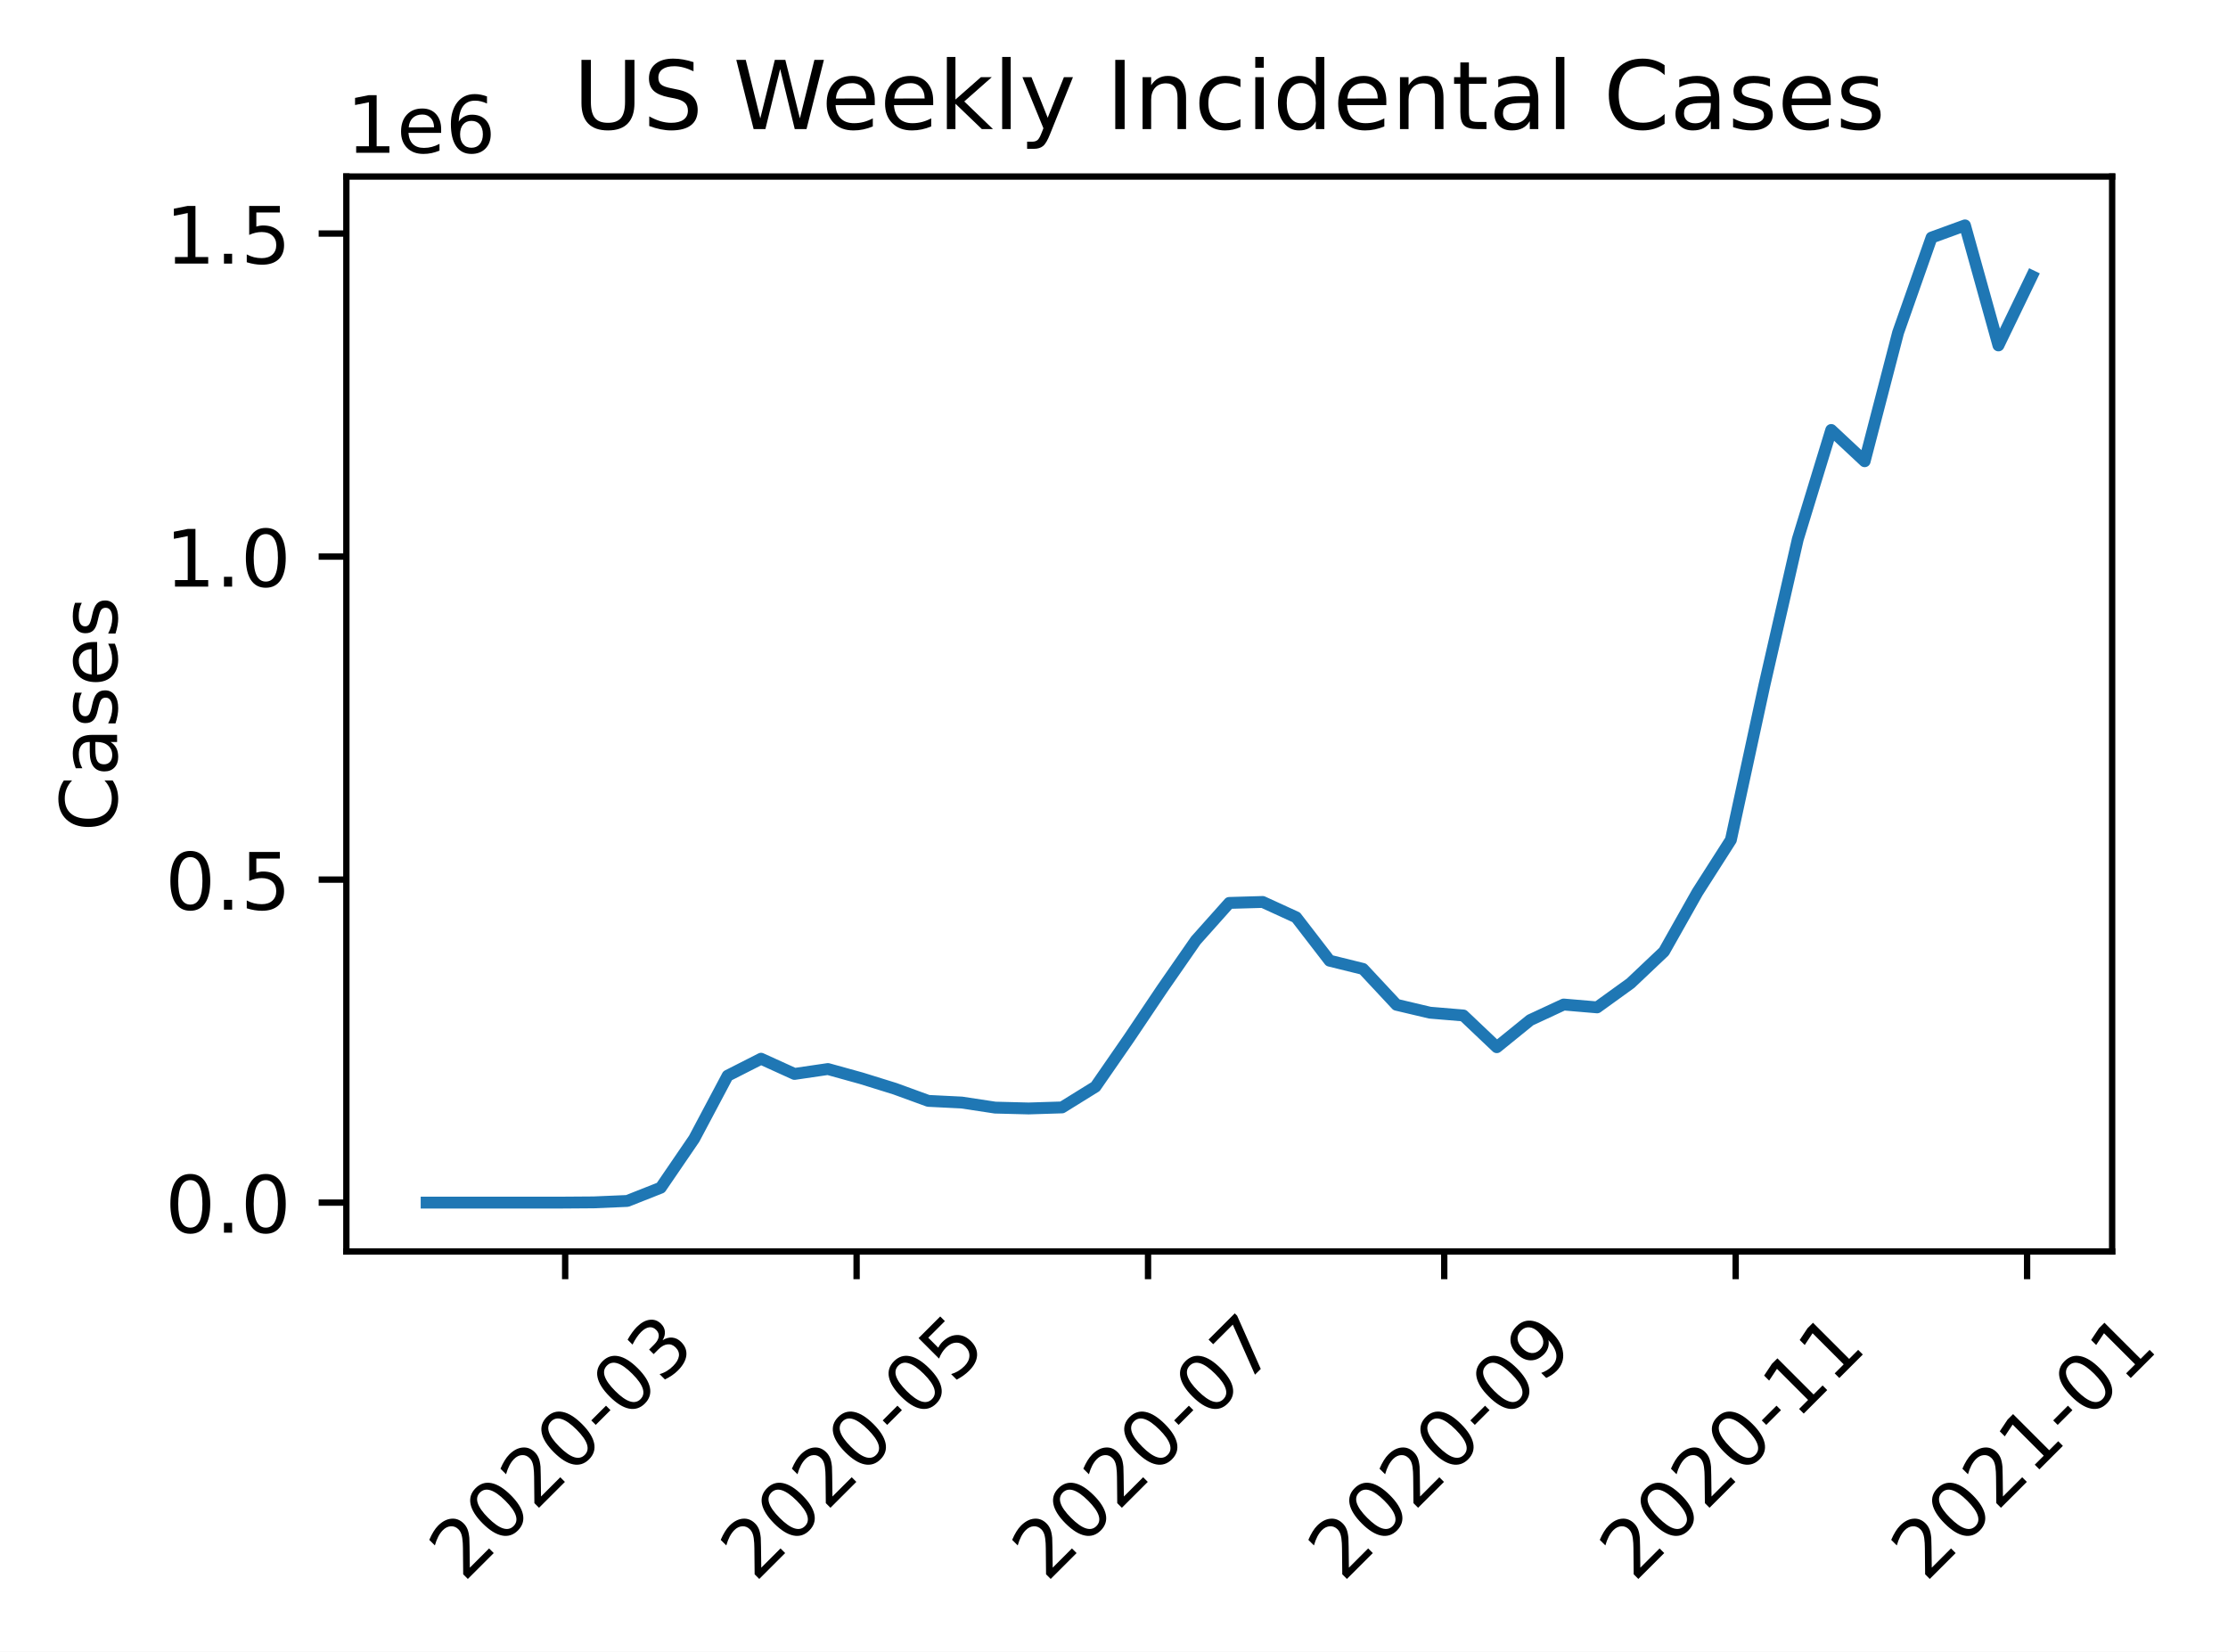
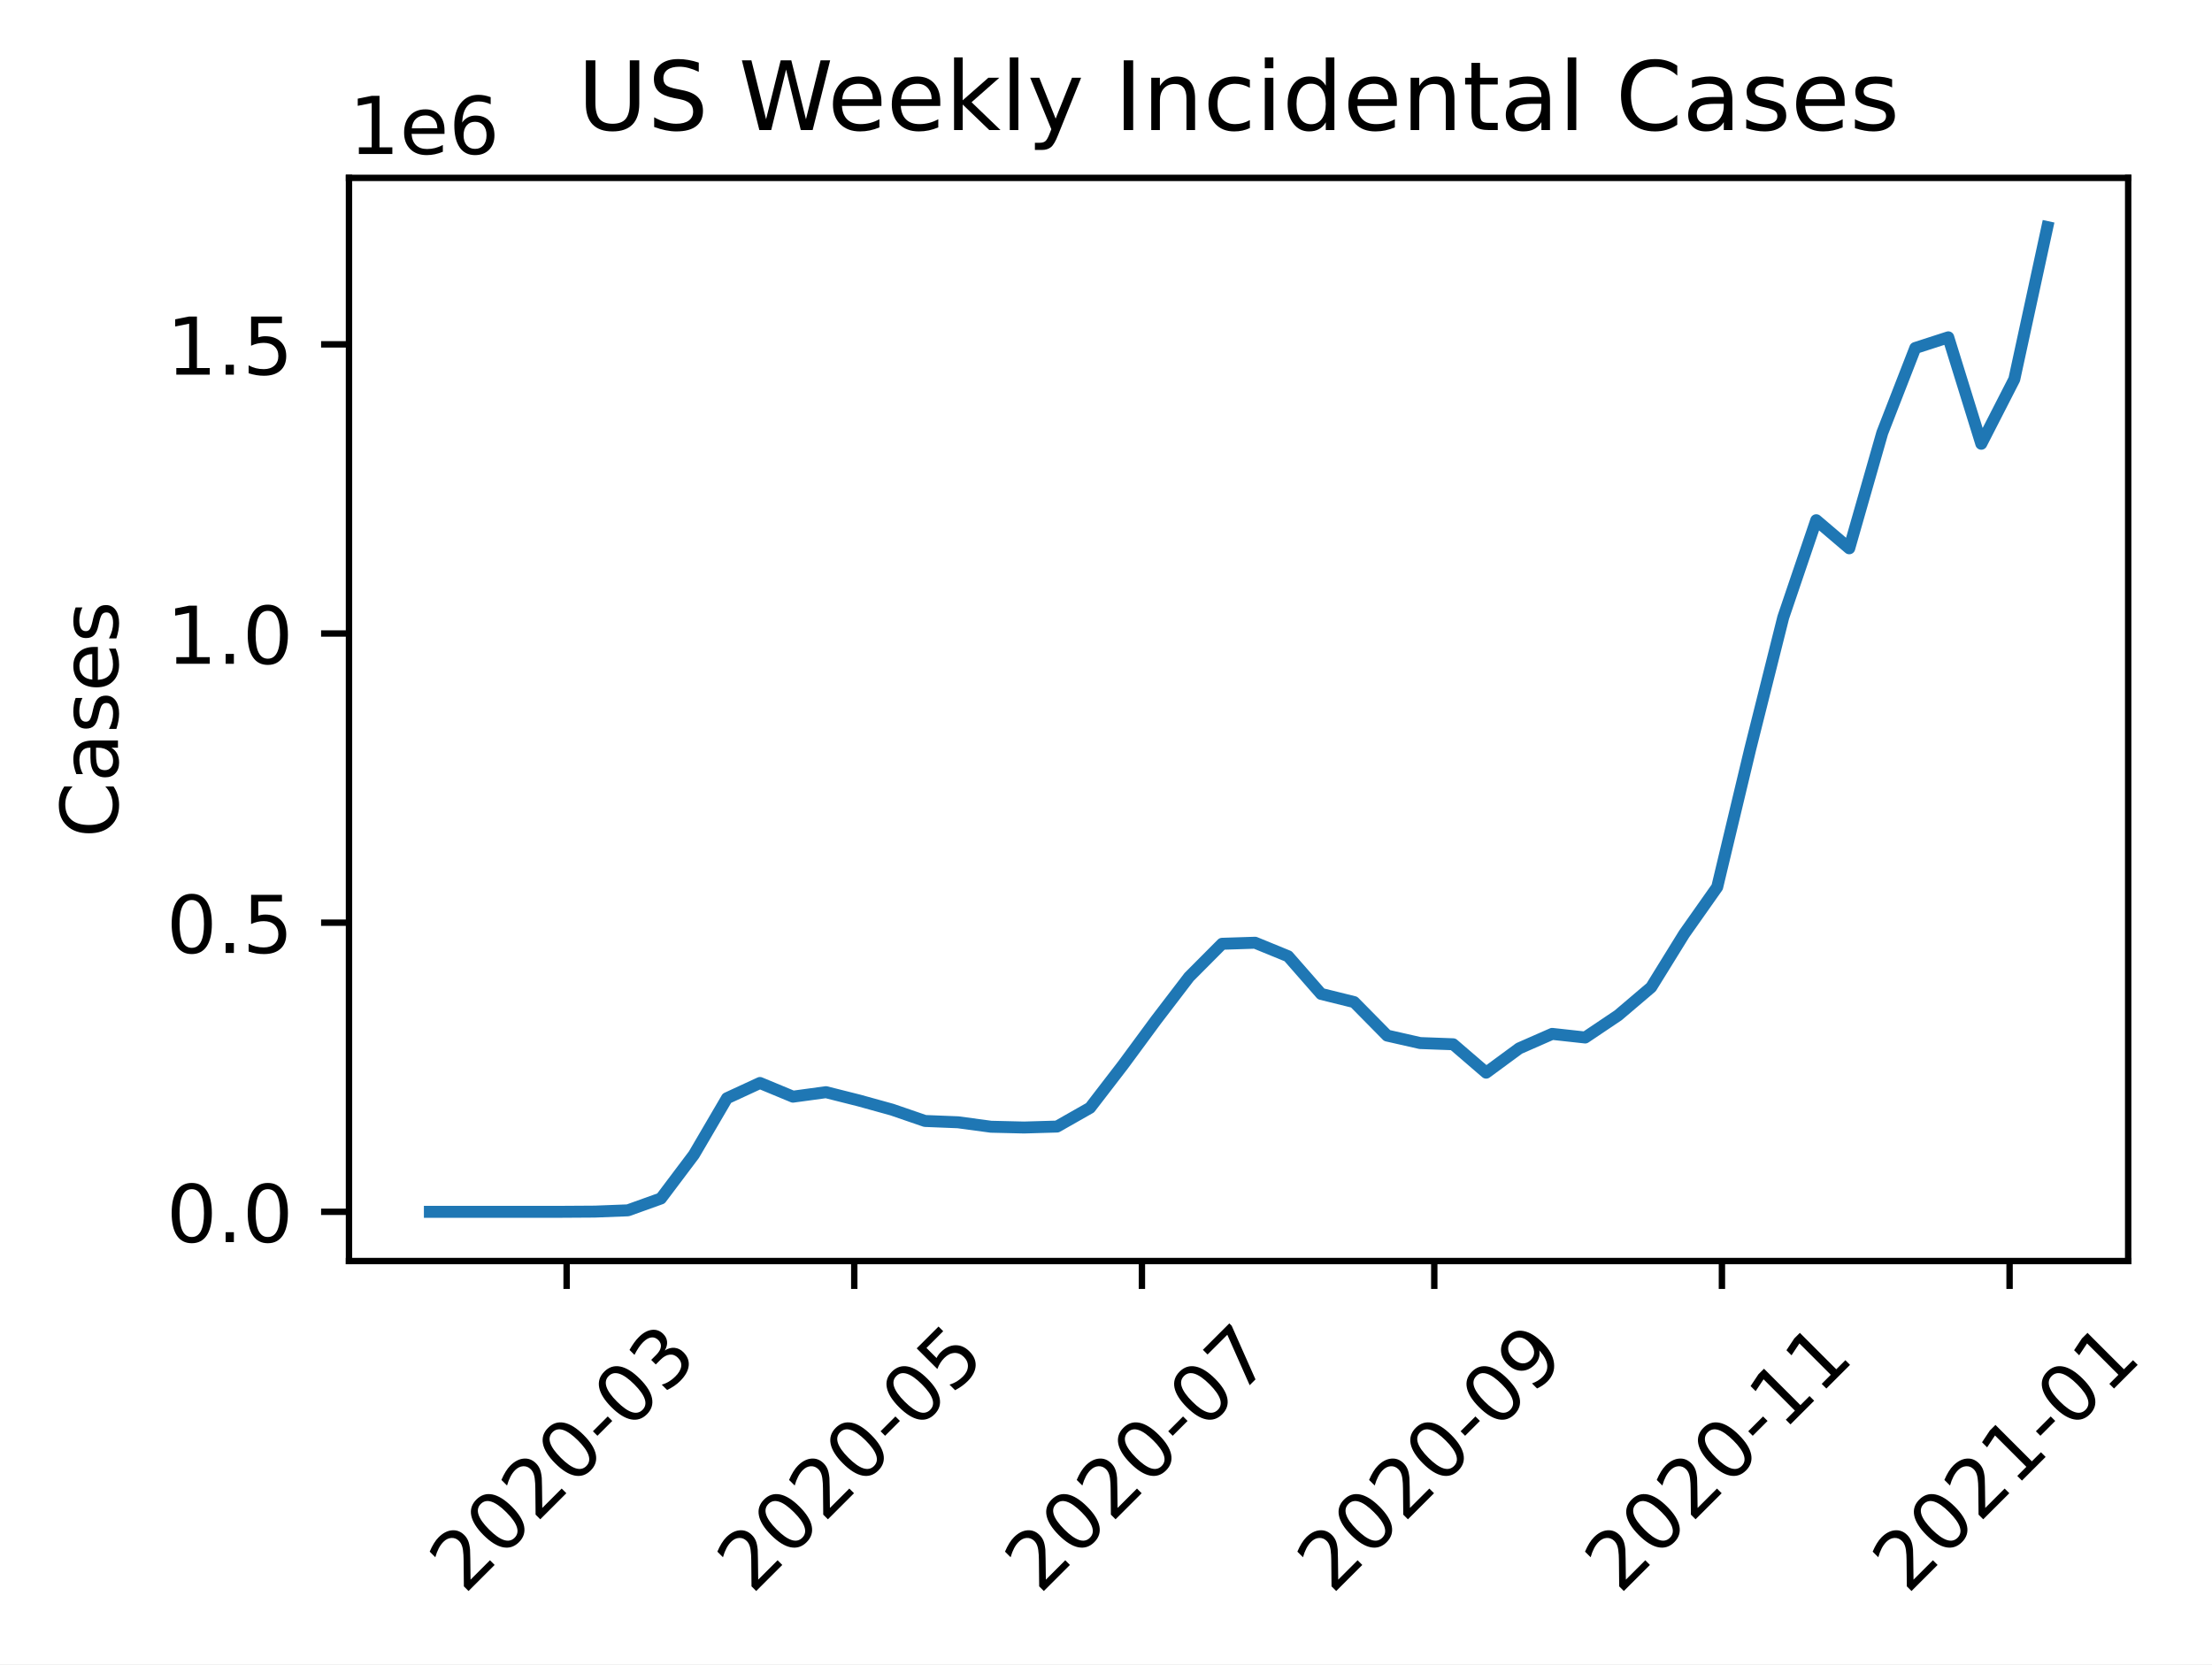
- <svg xmlns="http://www.w3.org/2000/svg" xmlns:xlink="http://www.w3.org/1999/xlink" height="208.807pt" version="1.1" viewBox="0 0 281.626 208.807" width="281.626pt">
+ <svg xmlns="http://www.w3.org/2000/svg" xmlns:xlink="http://www.w3.org/1999/xlink" height="208.807pt" version="1.1" viewBox="0 0 277.497 208.807" width="277.497pt">
  <defs>
    <style type="text/css">
*{stroke-linecap:butt;stroke-linejoin:round;}
  </style>
  </defs>
  <g id="figure_1">
    <g id="patch_1">
-       <path d="M 0 208.807  L 281.626 208.807  L 281.626 0  L 0 0  z " style="fill:#ffffff;" />
+       <path d="M 0 208.807  L 277.497 208.807  L 277.497 0  L 0 0  z " style="fill:#ffffff;" />
    </g>
    <g id="axes_1">
      <g id="patch_2">
        <path d="M 43.781 158.218  L 266.981 158.218  L 266.981 22.318  L 43.781 22.318  z " style="fill:#ffffff;" />
      </g>
      <g id="matplotlib.axis_1">
        <g id="xtick_1">
          <g id="line2d_1">
            <defs>
-               <path d="M 0 0  L 0 3.5  " id="me497955656" style="stroke:#000000;stroke-width:0.8;" />
-             </defs>
-             <g>
-               <use style="stroke:#000000;stroke-width:0.8;" x="71.44" xlink:href="#me497955656" y="158.218" />
+               <path d="M 0 0  L 0 3.5  " id="m89216fed8c" style="stroke:#000000;stroke-width:0.8;" />
+             </defs>
+             <g>
+               <use style="stroke:#000000;stroke-width:0.8;" x="71.082" xlink:href="#m89216fed8c" y="158.218" />
            </g>
          </g>
          <g id="text_1">
            <defs>
              <path d="M 19.188 8.297  L 53.609 8.297  L 53.609 0  L 7.328 0  L 7.328 8.297  Q 12.938 14.109 22.625 23.891  Q 32.328 33.688 34.812 36.531  Q 39.547 41.844 41.422 45.531  Q 43.312 49.219 43.312 52.781  Q 43.312 58.594 39.234 62.25  Q 35.156 65.922 28.609 65.922  Q 23.969 65.922 18.812 64.312  Q 13.672 62.703 7.812 59.422  L 7.812 69.391  Q 13.766 71.781 18.938 73  Q 24.125 74.219 28.422 74.219  Q 39.75 74.219 46.484 68.547  Q 53.219 62.891 53.219 53.422  Q 53.219 48.922 51.531 44.891  Q 49.859 40.875 45.406 35.406  Q 44.188 33.984 37.641 27.219  Q 31.109 20.453 19.188 8.297  z " id="DejaVuSans-50" />
              <path d="M 31.781 66.406  Q 24.172 66.406 20.328 58.906  Q 16.5 51.422 16.5 36.375  Q 16.5 21.391 20.328 13.891  Q 24.172 6.391 31.781 6.391  Q 39.453 6.391 43.281 13.891  Q 47.125 21.391 47.125 36.375  Q 47.125 51.422 43.281 58.906  Q 39.453 66.406 31.781 66.406  z M 31.781 74.219  Q 44.047 74.219 50.516 64.516  Q 56.984 54.828 56.984 36.375  Q 56.984 17.969 50.516 8.266  Q 44.047 -1.422 31.781 -1.422  Q 19.531 -1.422 13.062 8.266  Q 6.594 17.969 6.594 36.375  Q 6.594 54.828 13.062 64.516  Q 19.531 74.219 31.781 74.219  z " id="DejaVuSans-48" />
              <path d="M 4.891 31.391  L 31.203 31.391  L 31.203 23.391  L 4.891 23.391  z " id="DejaVuSans-45" />
              <path d="M 40.578 39.312  Q 47.656 37.797 51.625 33  Q 55.609 28.219 55.609 21.188  Q 55.609 10.406 48.188 4.484  Q 40.766 -1.422 27.094 -1.422  Q 22.516 -1.422 17.656 -0.516  Q 12.797 0.391 7.625 2.203  L 7.625 11.719  Q 11.719 9.328 16.594 8.109  Q 21.484 6.891 26.812 6.891  Q 36.078 6.891 40.938 10.547  Q 45.797 14.203 45.797 21.188  Q 45.797 27.641 41.281 31.266  Q 36.766 34.906 28.719 34.906  L 20.219 34.906  L 20.219 43.016  L 29.109 43.016  Q 36.375 43.016 40.234 45.922  Q 44.094 48.828 44.094 54.297  Q 44.094 59.906 40.109 62.906  Q 36.141 65.922 28.719 65.922  Q 24.656 65.922 20.016 65.031  Q 15.375 64.156 9.812 62.312  L 9.812 71.094  Q 15.438 72.656 20.344 73.438  Q 25.25 74.219 29.594 74.219  Q 40.828 74.219 47.359 69.109  Q 53.906 64.016 53.906 55.328  Q 53.906 49.266 50.438 45.094  Q 46.969 40.922 40.578 39.312  z " id="DejaVuSans-51" />
            </defs>
-             <g transform="translate(58.61841 200.1359)rotate(-45)scale(0.1 -0.1)">
+             <g transform="translate(58.261 200.1359)rotate(-45)scale(0.1 -0.1)">
              <use xlink:href="#DejaVuSans-50" />
              <use x="63.623" xlink:href="#DejaVuSans-48" />
              <use x="127.246" xlink:href="#DejaVuSans-50" />
              <use x="190.869" xlink:href="#DejaVuSans-48" />
              <use x="254.492" xlink:href="#DejaVuSans-45" />
              <use x="290.576" xlink:href="#DejaVuSans-48" />
              <use x="354.199" xlink:href="#DejaVuSans-51" />
            </g>
          </g>
        </g>
        <g id="xtick_2">
          <g id="line2d_2">
            <g>
-               <use style="stroke:#000000;stroke-width:0.8;" x="108.277" xlink:href="#me497955656" y="158.218" />
+               <use style="stroke:#000000;stroke-width:0.8;" x="107.168" xlink:href="#m89216fed8c" y="158.218" />
            </g>
          </g>
          <g id="text_2">
            <defs>
              <path d="M 10.797 72.906  L 49.516 72.906  L 49.516 64.594  L 19.828 64.594  L 19.828 46.734  Q 21.969 47.469 24.109 47.828  Q 26.266 48.188 28.422 48.188  Q 40.625 48.188 47.75 41.5  Q 54.891 34.812 54.891 23.391  Q 54.891 11.625 47.562 5.094  Q 40.234 -1.422 26.906 -1.422  Q 22.312 -1.422 17.547 -0.641  Q 12.797 0.141 7.719 1.703  L 7.719 11.625  Q 12.109 9.234 16.797 8.062  Q 21.484 6.891 26.703 6.891  Q 35.156 6.891 40.078 11.328  Q 45.016 15.766 45.016 23.391  Q 45.016 31 40.078 35.438  Q 35.156 39.891 26.703 39.891  Q 22.75 39.891 18.812 39.016  Q 14.891 38.141 10.797 36.281  z " id="DejaVuSans-53" />
            </defs>
-             <g transform="translate(95.45607 200.1359)rotate(-45)scale(0.1 -0.1)">
+             <g transform="translate(94.34687 200.1359)rotate(-45)scale(0.1 -0.1)">
              <use xlink:href="#DejaVuSans-50" />
              <use x="63.623" xlink:href="#DejaVuSans-48" />
              <use x="127.246" xlink:href="#DejaVuSans-50" />
              <use x="190.869" xlink:href="#DejaVuSans-48" />
              <use x="254.492" xlink:href="#DejaVuSans-45" />
              <use x="290.576" xlink:href="#DejaVuSans-48" />
              <use x="354.199" xlink:href="#DejaVuSans-53" />
            </g>
          </g>
        </g>
        <g id="xtick_3">
          <g id="line2d_3">
            <g>
-               <use style="stroke:#000000;stroke-width:0.8;" x="145.115" xlink:href="#me497955656" y="158.218" />
+               <use style="stroke:#000000;stroke-width:0.8;" x="143.254" xlink:href="#m89216fed8c" y="158.218" />
            </g>
          </g>
          <g id="text_3">
            <defs>
              <path d="M 8.203 72.906  L 55.078 72.906  L 55.078 68.703  L 28.609 0  L 18.312 0  L 43.219 64.594  L 8.203 64.594  z " id="DejaVuSans-55" />
            </defs>
-             <g transform="translate(132.2937 200.1359)rotate(-45)scale(0.1 -0.1)">
+             <g transform="translate(130.4327 200.1359)rotate(-45)scale(0.1 -0.1)">
              <use xlink:href="#DejaVuSans-50" />
              <use x="63.623" xlink:href="#DejaVuSans-48" />
              <use x="127.246" xlink:href="#DejaVuSans-50" />
              <use x="190.869" xlink:href="#DejaVuSans-48" />
              <use x="254.492" xlink:href="#DejaVuSans-45" />
              <use x="290.576" xlink:href="#DejaVuSans-48" />
              <use x="354.199" xlink:href="#DejaVuSans-55" />
            </g>
          </g>
        </g>
        <g id="xtick_4">
          <g id="line2d_4">
            <g>
-               <use style="stroke:#000000;stroke-width:0.8;" x="182.557" xlink:href="#me497955656" y="158.218" />
+               <use style="stroke:#000000;stroke-width:0.8;" x="179.931" xlink:href="#m89216fed8c" y="158.218" />
            </g>
          </g>
          <g id="text_4">
            <defs>
              <path d="M 10.984 1.516  L 10.984 10.5  Q 14.703 8.734 18.5 7.812  Q 22.312 6.891 25.984 6.891  Q 35.75 6.891 40.891 13.453  Q 46.047 20.016 46.781 33.406  Q 43.953 29.203 39.594 26.953  Q 35.25 24.703 29.984 24.703  Q 19.047 24.703 12.672 31.312  Q 6.297 37.938 6.297 49.422  Q 6.297 60.641 12.938 67.422  Q 19.578 74.219 30.609 74.219  Q 43.266 74.219 49.922 64.516  Q 56.594 54.828 56.594 36.375  Q 56.594 19.141 48.406 8.859  Q 40.234 -1.422 26.422 -1.422  Q 22.703 -1.422 18.891 -0.688  Q 15.094 0.047 10.984 1.516  z M 30.609 32.422  Q 37.25 32.422 41.125 36.953  Q 45.016 41.5 45.016 49.422  Q 45.016 57.281 41.125 61.844  Q 37.25 66.406 30.609 66.406  Q 23.969 66.406 20.094 61.844  Q 16.219 57.281 16.219 49.422  Q 16.219 41.5 20.094 36.953  Q 23.969 32.422 30.609 32.422  z " id="DejaVuSans-57" />
            </defs>
-             <g transform="translate(169.7353 200.1359)rotate(-45)scale(0.1 -0.1)">
+             <g transform="translate(167.1102 200.1359)rotate(-45)scale(0.1 -0.1)">
              <use xlink:href="#DejaVuSans-50" />
              <use x="63.623" xlink:href="#DejaVuSans-48" />
              <use x="127.246" xlink:href="#DejaVuSans-50" />
              <use x="190.869" xlink:href="#DejaVuSans-48" />
              <use x="254.492" xlink:href="#DejaVuSans-45" />
              <use x="290.576" xlink:href="#DejaVuSans-48" />
              <use x="354.199" xlink:href="#DejaVuSans-57" />
            </g>
          </g>
        </g>
        <g id="xtick_5">
          <g id="line2d_5">
            <g>
-               <use style="stroke:#000000;stroke-width:0.8;" x="219.394" xlink:href="#me497955656" y="158.218" />
+               <use style="stroke:#000000;stroke-width:0.8;" x="216.017" xlink:href="#m89216fed8c" y="158.218" />
            </g>
          </g>
          <g id="text_5">
            <defs>
              <path d="M 12.406 8.297  L 28.516 8.297  L 28.516 63.922  L 10.984 60.406  L 10.984 69.391  L 28.422 72.906  L 38.281 72.906  L 38.281 8.297  L 54.391 8.297  L 54.391 0  L 12.406 0  z " id="DejaVuSans-49" />
            </defs>
-             <g transform="translate(206.573 200.1359)rotate(-45)scale(0.1 -0.1)">
+             <g transform="translate(203.1961 200.1359)rotate(-45)scale(0.1 -0.1)">
              <use xlink:href="#DejaVuSans-50" />
              <use x="63.623" xlink:href="#DejaVuSans-48" />
              <use x="127.246" xlink:href="#DejaVuSans-50" />
              <use x="190.869" xlink:href="#DejaVuSans-48" />
              <use x="254.492" xlink:href="#DejaVuSans-45" />
              <use x="290.576" xlink:href="#DejaVuSans-49" />
              <use x="354.199" xlink:href="#DejaVuSans-49" />
            </g>
          </g>
        </g>
        <g id="xtick_6">
          <g id="line2d_6">
            <g>
-               <use style="stroke:#000000;stroke-width:0.8;" x="256.232" xlink:href="#me497955656" y="158.218" />
+               <use style="stroke:#000000;stroke-width:0.8;" x="252.103" xlink:href="#m89216fed8c" y="158.218" />
            </g>
          </g>
          <g id="text_6">
-             <g transform="translate(243.4106 200.1359)rotate(-45)scale(0.1 -0.1)">
+             <g transform="translate(239.2819 200.1359)rotate(-45)scale(0.1 -0.1)">
              <use xlink:href="#DejaVuSans-50" />
              <use x="63.623" xlink:href="#DejaVuSans-48" />
              <use x="127.246" xlink:href="#DejaVuSans-50" />
              <use x="190.869" xlink:href="#DejaVuSans-49" />
              <use x="254.492" xlink:href="#DejaVuSans-45" />
              <use x="290.576" xlink:href="#DejaVuSans-48" />
              <use x="354.199" xlink:href="#DejaVuSans-49" />
            </g>
          </g>
        </g>
      </g>
      <g id="matplotlib.axis_2">
        <g id="ytick_1">
          <g id="line2d_7">
            <defs>
-               <path d="M 0 0  L -3.5 0  " id="mad3ce3b743" style="stroke:#000000;stroke-width:0.8;" />
-             </defs>
-             <g>
-               <use style="stroke:#000000;stroke-width:0.8;" x="43.781" xlink:href="#mad3ce3b743" y="152.041" />
+               <path d="M 0 0  L -3.5 0  " id="me49a10a265" style="stroke:#000000;stroke-width:0.8;" />
+             </defs>
+             <g>
+               <use style="stroke:#000000;stroke-width:0.8;" x="43.781" xlink:href="#me49a10a265" y="152.041" />
            </g>
          </g>
          <g id="text_7">
            <defs>
              <path d="M 10.688 12.406  L 21 12.406  L 21 0  L 10.688 0  z " id="DejaVuSans-46" />
            </defs>
            <g transform="translate(20.87813 155.8402)scale(0.1 -0.1)">
              <use xlink:href="#DejaVuSans-48" />
              <use x="63.623" xlink:href="#DejaVuSans-46" />
              <use x="95.41" xlink:href="#DejaVuSans-48" />
            </g>
          </g>
        </g>
        <g id="ytick_2">
          <g id="line2d_8">
            <g>
-               <use style="stroke:#000000;stroke-width:0.8;" x="43.781" xlink:href="#mad3ce3b743" y="111.203" />
+               <use style="stroke:#000000;stroke-width:0.8;" x="43.781" xlink:href="#me49a10a265" y="115.762" />
            </g>
          </g>
          <g id="text_8">
-             <g transform="translate(20.87813 115.0018)scale(0.1 -0.1)">
+             <g transform="translate(20.87813 119.5612)scale(0.1 -0.1)">
              <use xlink:href="#DejaVuSans-48" />
              <use x="63.623" xlink:href="#DejaVuSans-46" />
              <use x="95.41" xlink:href="#DejaVuSans-53" />
            </g>
          </g>
        </g>
        <g id="ytick_3">
          <g id="line2d_9">
            <g>
-               <use style="stroke:#000000;stroke-width:0.8;" x="43.781" xlink:href="#mad3ce3b743" y="70.364" />
+               <use style="stroke:#000000;stroke-width:0.8;" x="43.781" xlink:href="#me49a10a265" y="79.483" />
            </g>
          </g>
          <g id="text_9">
-             <g transform="translate(20.87813 74.16344)scale(0.1 -0.1)">
+             <g transform="translate(20.87813 83.28221)scale(0.1 -0.1)">
              <use xlink:href="#DejaVuSans-49" />
              <use x="63.623" xlink:href="#DejaVuSans-46" />
              <use x="95.41" xlink:href="#DejaVuSans-48" />
            </g>
          </g>
        </g>
        <g id="ytick_4">
          <g id="line2d_10">
            <g>
-               <use style="stroke:#000000;stroke-width:0.8;" x="43.781" xlink:href="#mad3ce3b743" y="29.526" />
+               <use style="stroke:#000000;stroke-width:0.8;" x="43.781" xlink:href="#me49a10a265" y="43.204" />
            </g>
          </g>
          <g id="text_10">
-             <g transform="translate(20.87813 33.32505)scale(0.1 -0.1)">
+             <g transform="translate(20.87813 47.00321)scale(0.1 -0.1)">
              <use xlink:href="#DejaVuSans-49" />
              <use x="63.623" xlink:href="#DejaVuSans-46" />
              <use x="95.41" xlink:href="#DejaVuSans-53" />
            </g>
          </g>
        </g>
        <g id="text_11">
          <defs>
            <path d="M 64.406 67.281  L 64.406 56.891  Q 59.422 61.531 53.781 63.812  Q 48.141 66.109 41.797 66.109  Q 29.297 66.109 22.656 58.469  Q 16.016 50.828 16.016 36.375  Q 16.016 21.969 22.656 14.328  Q 29.297 6.688 41.797 6.688  Q 48.141 6.688 53.781 8.984  Q 59.422 11.281 64.406 15.922  L 64.406 5.609  Q 59.234 2.094 53.438 0.328  Q 47.656 -1.422 41.219 -1.422  Q 24.656 -1.422 15.125 8.703  Q 5.609 18.844 5.609 36.375  Q 5.609 53.953 15.125 64.078  Q 24.656 74.219 41.219 74.219  Q 47.75 74.219 53.531 72.484  Q 59.328 70.75 64.406 67.281  z " id="DejaVuSans-67" />
            <path d="M 34.281 27.484  Q 23.391 27.484 19.188 25  Q 14.984 22.516 14.984 16.5  Q 14.984 11.719 18.141 8.906  Q 21.297 6.109 26.703 6.109  Q 34.188 6.109 38.703 11.406  Q 43.219 16.703 43.219 25.484  L 43.219 27.484  z M 52.203 31.203  L 52.203 0  L 43.219 0  L 43.219 8.297  Q 40.141 3.328 35.547 0.953  Q 30.953 -1.422 24.312 -1.422  Q 15.922 -1.422 10.953 3.297  Q 6 8.016 6 15.922  Q 6 25.141 12.172 29.828  Q 18.359 34.516 30.609 34.516  L 43.219 34.516  L 43.219 35.406  Q 43.219 41.609 39.141 45  Q 35.062 48.391 27.688 48.391  Q 23 48.391 18.547 47.266  Q 14.109 46.141 10.016 43.891  L 10.016 52.203  Q 14.938 54.109 19.578 55.047  Q 24.219 56 28.609 56  Q 40.484 56 46.344 49.844  Q 52.203 43.703 52.203 31.203  z " id="DejaVuSans-97" />
            <path d="M 44.281 53.078  L 44.281 44.578  Q 40.484 46.531 36.375 47.5  Q 32.281 48.484 27.875 48.484  Q 21.188 48.484 17.844 46.438  Q 14.5 44.391 14.5 40.281  Q 14.5 37.156 16.891 35.375  Q 19.281 33.594 26.516 31.984  L 29.594 31.297  Q 39.156 29.25 43.188 25.516  Q 47.219 21.781 47.219 15.094  Q 47.219 7.469 41.188 3.016  Q 35.156 -1.422 24.609 -1.422  Q 20.219 -1.422 15.453 -0.562  Q 10.688 0.297 5.422 2  L 5.422 11.281  Q 10.406 8.688 15.234 7.391  Q 20.062 6.109 24.812 6.109  Q 31.156 6.109 34.562 8.281  Q 37.984 10.453 37.984 14.406  Q 37.984 18.062 35.516 20.016  Q 33.062 21.969 24.703 23.781  L 21.578 24.516  Q 13.234 26.266 9.516 29.906  Q 5.812 33.547 5.812 39.891  Q 5.812 47.609 11.281 51.797  Q 16.75 56 26.812 56  Q 31.781 56 36.172 55.266  Q 40.578 54.547 44.281 53.078  z " id="DejaVuSans-115" />
            <path d="M 56.203 29.594  L 56.203 25.203  L 14.891 25.203  Q 15.484 15.922 20.484 11.062  Q 25.484 6.203 34.422 6.203  Q 39.594 6.203 44.453 7.469  Q 49.312 8.734 54.109 11.281  L 54.109 2.781  Q 49.266 0.734 44.188 -0.344  Q 39.109 -1.422 33.891 -1.422  Q 20.797 -1.422 13.156 6.188  Q 5.516 13.812 5.516 26.812  Q 5.516 40.234 12.766 48.109  Q 20.016 56 32.328 56  Q 43.359 56 49.781 48.891  Q 56.203 41.797 56.203 29.594  z M 47.219 32.234  Q 47.125 39.594 43.094 43.984  Q 39.062 48.391 32.422 48.391  Q 24.906 48.391 20.391 44.141  Q 15.875 39.891 15.188 32.172  z " id="DejaVuSans-101" />
          </defs>
          <g transform="translate(14.79844 105.1095)rotate(-90)scale(0.1 -0.1)">
            <use xlink:href="#DejaVuSans-67" />
            <use x="69.824" xlink:href="#DejaVuSans-97" />
            <use x="131.104" xlink:href="#DejaVuSans-115" />
            <use x="183.203" xlink:href="#DejaVuSans-101" />
            <use x="244.727" xlink:href="#DejaVuSans-115" />
          </g>
        </g>
        <g id="text_12">
          <defs>
            <path d="M 33.016 40.375  Q 26.375 40.375 22.484 35.828  Q 18.609 31.297 18.609 23.391  Q 18.609 15.531 22.484 10.953  Q 26.375 6.391 33.016 6.391  Q 39.656 6.391 43.531 10.953  Q 47.406 15.531 47.406 23.391  Q 47.406 31.297 43.531 35.828  Q 39.656 40.375 33.016 40.375  z M 52.594 71.297  L 52.594 62.312  Q 48.875 64.062 45.094 64.984  Q 41.312 65.922 37.594 65.922  Q 27.828 65.922 22.672 59.328  Q 17.531 52.734 16.797 39.406  Q 19.672 43.656 24.016 45.922  Q 28.375 48.188 33.594 48.188  Q 44.578 48.188 50.953 41.516  Q 57.328 34.859 57.328 23.391  Q 57.328 12.156 50.688 5.359  Q 44.047 -1.422 33.016 -1.422  Q 20.359 -1.422 13.672 8.266  Q 6.984 17.969 6.984 36.375  Q 6.984 53.656 15.188 63.938  Q 23.391 74.219 37.203 74.219  Q 40.922 74.219 44.703 73.484  Q 48.484 72.75 52.594 71.297  z " id="DejaVuSans-54" />
          </defs>
          <g transform="translate(43.78125 19.31812)scale(0.1 -0.1)">
            <use xlink:href="#DejaVuSans-49" />
            <use x="63.623" xlink:href="#DejaVuSans-101" />
            <use x="125.146" xlink:href="#DejaVuSans-54" />
          </g>
        </g>
      </g>
      <g id="line2d_11">
-         <path clip-path="url(#pbc4f42054d)" d="M 53.927 152.041  L 58.154 152.041  L 62.381 152.041  L 66.609 152.041  L 70.836 152.04  L 75.063 152.01  L 79.29 151.83  L 83.518 150.158  L 87.745 143.967  L 91.972 135.999  L 96.199 133.85  L 100.427 135.772  L 104.654 135.152  L 108.881 136.323  L 113.109 137.637  L 117.336 139.178  L 121.563 139.388  L 125.79 140.029  L 130.018 140.137  L 134.245 140.004  L 138.472 137.384  L 142.699 131.273  L 146.927 124.98  L 151.154 118.889  L 155.381 114.152  L 159.609 114.031  L 163.836 115.969  L 168.063 121.453  L 172.29 122.497  L 176.518 127.028  L 180.745 128.027  L 184.972 128.381  L 189.199 132.392  L 193.427 128.962  L 197.654 126.997  L 201.881 127.357  L 206.109 124.305  L 210.336 120.301  L 214.563 112.8  L 218.79 106.183  L 223.018 86.659  L 227.245 68.179  L 231.472 54.361  L 235.699 58.312  L 239.927 42.045  L 244.154 30.033  L 248.381 28.495  L 252.609 43.669  L 256.836 34.912  " style="fill:none;stroke:#1f77b4;stroke-linecap:square;stroke-width:1.5;" />
+         <path clip-path="url(#pf9879eb40e)" d="M 53.927 152.041  L 58.068 152.041  L 62.209 152.041  L 66.35 152.041  L 70.491 152.04  L 74.632 152.014  L 78.773 151.854  L 82.914 150.368  L 87.055 144.868  L 91.196 137.789  L 95.337 135.875  L 99.478 137.594  L 103.619 137.03  L 107.76 138.072  L 111.901 139.218  L 116.042 140.642  L 120.183 140.808  L 124.324 141.366  L 128.465 141.464  L 132.606 141.344  L 136.747 138.991  L 140.888 133.609  L 145.029 127.987  L 149.17 122.573  L 153.311 118.412  L 157.452 118.279  L 161.593 119.975  L 165.734 124.702  L 169.875 125.727  L 174.016 129.928  L 178.157 130.867  L 182.298 131.019  L 186.439 134.582  L 190.58 131.535  L 194.721 129.717  L 198.862 130.171  L 203.003 127.387  L 207.144 123.866  L 211.285 117.17  L 215.426 111.295  L 219.567 93.98  L 223.708 77.464  L 227.849 65.266  L 231.99 68.793  L 236.131 54.309  L 240.272 43.662  L 244.413 42.322  L 248.554 55.677  L 252.695 47.589  L 256.836 28.495  " style="fill:none;stroke:#1f77b4;stroke-linecap:square;stroke-width:1.5;" />
      </g>
      <g id="patch_3">
        <path d="M 43.781 158.218  L 43.781 22.318  " style="fill:none;stroke:#000000;stroke-linecap:square;stroke-linejoin:miter;stroke-width:0.8;" />
      </g>
      <g id="patch_4">
        <path d="M 266.981 158.218  L 266.981 22.318  " style="fill:none;stroke:#000000;stroke-linecap:square;stroke-linejoin:miter;stroke-width:0.8;" />
      </g>
      <g id="patch_5">
        <path d="M 43.781 158.218  L 266.981 158.218  " style="fill:none;stroke:#000000;stroke-linecap:square;stroke-linejoin:miter;stroke-width:0.8;" />
      </g>
      <g id="patch_6">
        <path d="M 43.781 22.318  L 266.981 22.318  " style="fill:none;stroke:#000000;stroke-linecap:square;stroke-linejoin:miter;stroke-width:0.8;" />
      </g>
      <g id="text_13">
        <defs>
          <path d="M 8.688 72.906  L 18.609 72.906  L 18.609 28.609  Q 18.609 16.891 22.844 11.734  Q 27.094 6.594 36.625 6.594  Q 46.094 6.594 50.344 11.734  Q 54.594 16.891 54.594 28.609  L 54.594 72.906  L 64.5 72.906  L 64.5 27.391  Q 64.5 13.141 57.438 5.859  Q 50.391 -1.422 36.625 -1.422  Q 22.797 -1.422 15.734 5.859  Q 8.688 13.141 8.688 27.391  z " id="DejaVuSans-85" />
          <path d="M 53.516 70.516  L 53.516 60.891  Q 47.906 63.578 42.922 64.891  Q 37.938 66.219 33.297 66.219  Q 25.25 66.219 20.875 63.094  Q 16.5 59.969 16.5 54.203  Q 16.5 49.359 19.406 46.891  Q 22.312 44.438 30.422 42.922  L 36.375 41.703  Q 47.406 39.594 52.656 34.297  Q 57.906 29 57.906 20.125  Q 57.906 9.516 50.797 4.047  Q 43.703 -1.422 29.984 -1.422  Q 24.812 -1.422 18.969 -0.25  Q 13.141 0.922 6.891 3.219  L 6.891 13.375  Q 12.891 10.016 18.656 8.297  Q 24.422 6.594 29.984 6.594  Q 38.422 6.594 43.016 9.906  Q 47.609 13.234 47.609 19.391  Q 47.609 24.75 44.312 27.781  Q 41.016 30.812 33.5 32.328  L 27.484 33.5  Q 16.453 35.688 11.516 40.375  Q 6.594 45.062 6.594 53.422  Q 6.594 63.094 13.406 68.656  Q 20.219 74.219 32.172 74.219  Q 37.312 74.219 42.625 73.281  Q 47.953 72.359 53.516 70.516  z " id="DejaVuSans-83" />
          <path id="DejaVuSans-32" />
          <path d="M 3.328 72.906  L 13.281 72.906  L 28.609 11.281  L 43.891 72.906  L 54.984 72.906  L 70.312 11.281  L 85.594 72.906  L 95.609 72.906  L 77.297 0  L 64.891 0  L 49.516 63.281  L 33.984 0  L 21.578 0  z " id="DejaVuSans-87" />
          <path d="M 9.078 75.984  L 18.109 75.984  L 18.109 31.109  L 44.922 54.688  L 56.391 54.688  L 27.391 29.109  L 57.625 0  L 45.906 0  L 18.109 26.703  L 18.109 0  L 9.078 0  z " id="DejaVuSans-107" />
          <path d="M 9.422 75.984  L 18.406 75.984  L 18.406 0  L 9.422 0  z " id="DejaVuSans-108" />
          <path d="M 32.172 -5.078  Q 28.375 -14.844 24.75 -17.812  Q 21.141 -20.797 15.094 -20.797  L 7.906 -20.797  L 7.906 -13.281  L 13.188 -13.281  Q 16.891 -13.281 18.938 -11.516  Q 21 -9.766 23.484 -3.219  L 25.094 0.875  L 2.984 54.688  L 12.5 54.688  L 29.594 11.922  L 46.688 54.688  L 56.203 54.688  z " id="DejaVuSans-121" />
          <path d="M 9.812 72.906  L 19.672 72.906  L 19.672 0  L 9.812 0  z " id="DejaVuSans-73" />
          <path d="M 54.891 33.016  L 54.891 0  L 45.906 0  L 45.906 32.719  Q 45.906 40.484 42.875 44.328  Q 39.844 48.188 33.797 48.188  Q 26.516 48.188 22.312 43.547  Q 18.109 38.922 18.109 30.906  L 18.109 0  L 9.078 0  L 9.078 54.688  L 18.109 54.688  L 18.109 46.188  Q 21.344 51.125 25.703 53.562  Q 30.078 56 35.797 56  Q 45.219 56 50.047 50.172  Q 54.891 44.344 54.891 33.016  z " id="DejaVuSans-110" />
          <path d="M 48.781 52.594  L 48.781 44.188  Q 44.969 46.297 41.141 47.344  Q 37.312 48.391 33.406 48.391  Q 24.656 48.391 19.812 42.844  Q 14.984 37.312 14.984 27.297  Q 14.984 17.281 19.812 11.734  Q 24.656 6.203 33.406 6.203  Q 37.312 6.203 41.141 7.25  Q 44.969 8.297 48.781 10.406  L 48.781 2.094  Q 45.016 0.344 40.984 -0.531  Q 36.969 -1.422 32.422 -1.422  Q 20.062 -1.422 12.781 6.344  Q 5.516 14.109 5.516 27.297  Q 5.516 40.672 12.859 48.328  Q 20.219 56 33.016 56  Q 37.156 56 41.109 55.141  Q 45.062 54.297 48.781 52.594  z " id="DejaVuSans-99" />
          <path d="M 9.422 54.688  L 18.406 54.688  L 18.406 0  L 9.422 0  z M 9.422 75.984  L 18.406 75.984  L 18.406 64.594  L 9.422 64.594  z " id="DejaVuSans-105" />
          <path d="M 45.406 46.391  L 45.406 75.984  L 54.391 75.984  L 54.391 0  L 45.406 0  L 45.406 8.203  Q 42.578 3.328 38.25 0.953  Q 33.938 -1.422 27.875 -1.422  Q 17.969 -1.422 11.734 6.484  Q 5.516 14.406 5.516 27.297  Q 5.516 40.188 11.734 48.094  Q 17.969 56 27.875 56  Q 33.938 56 38.25 53.625  Q 42.578 51.266 45.406 46.391  z M 14.797 27.297  Q 14.797 17.391 18.875 11.75  Q 22.953 6.109 30.078 6.109  Q 37.203 6.109 41.297 11.75  Q 45.406 17.391 45.406 27.297  Q 45.406 37.203 41.297 42.844  Q 37.203 48.484 30.078 48.484  Q 22.953 48.484 18.875 42.844  Q 14.797 37.203 14.797 27.297  z " id="DejaVuSans-100" />
          <path d="M 18.312 70.219  L 18.312 54.688  L 36.812 54.688  L 36.812 47.703  L 18.312 47.703  L 18.312 18.016  Q 18.312 11.328 20.141 9.422  Q 21.969 7.516 27.594 7.516  L 36.812 7.516  L 36.812 0  L 27.594 0  Q 17.188 0 13.234 3.875  Q 9.281 7.766 9.281 18.016  L 9.281 47.703  L 2.688 47.703  L 2.688 54.688  L 9.281 54.688  L 9.281 70.219  z " id="DejaVuSans-116" />
        </defs>
        <g transform="translate(72.45656 16.31812)scale(0.12 -0.12)">
          <use xlink:href="#DejaVuSans-85" />
          <use x="73.193" xlink:href="#DejaVuSans-83" />
          <use x="136.67" xlink:href="#DejaVuSans-32" />
          <use x="168.457" xlink:href="#DejaVuSans-87" />
          <use x="261.459" xlink:href="#DejaVuSans-101" />
          <use x="322.982" xlink:href="#DejaVuSans-101" />
          <use x="384.506" xlink:href="#DejaVuSans-107" />
          <use x="442.416" xlink:href="#DejaVuSans-108" />
          <use x="470.199" xlink:href="#DejaVuSans-121" />
          <use x="529.379" xlink:href="#DejaVuSans-32" />
          <use x="561.166" xlink:href="#DejaVuSans-73" />
          <use x="590.658" xlink:href="#DejaVuSans-110" />
          <use x="654.037" xlink:href="#DejaVuSans-99" />
          <use x="709.018" xlink:href="#DejaVuSans-105" />
          <use x="736.801" xlink:href="#DejaVuSans-100" />
          <use x="800.277" xlink:href="#DejaVuSans-101" />
          <use x="861.801" xlink:href="#DejaVuSans-110" />
          <use x="925.18" xlink:href="#DejaVuSans-116" />
          <use x="964.389" xlink:href="#DejaVuSans-97" />
          <use x="1025.668" xlink:href="#DejaVuSans-108" />
          <use x="1053.451" xlink:href="#DejaVuSans-32" />
          <use x="1085.238" xlink:href="#DejaVuSans-67" />
          <use x="1155.062" xlink:href="#DejaVuSans-97" />
          <use x="1216.342" xlink:href="#DejaVuSans-115" />
          <use x="1268.441" xlink:href="#DejaVuSans-101" />
          <use x="1329.965" xlink:href="#DejaVuSans-115" />
        </g>
      </g>
    </g>
  </g>
  <defs>
-     <clipPath id="pbc4f42054d">
+     <clipPath id="pf9879eb40e">
      <rect height="135.9" width="223.2" x="43.781" y="22.318" />
    </clipPath>
  </defs>
</svg>
